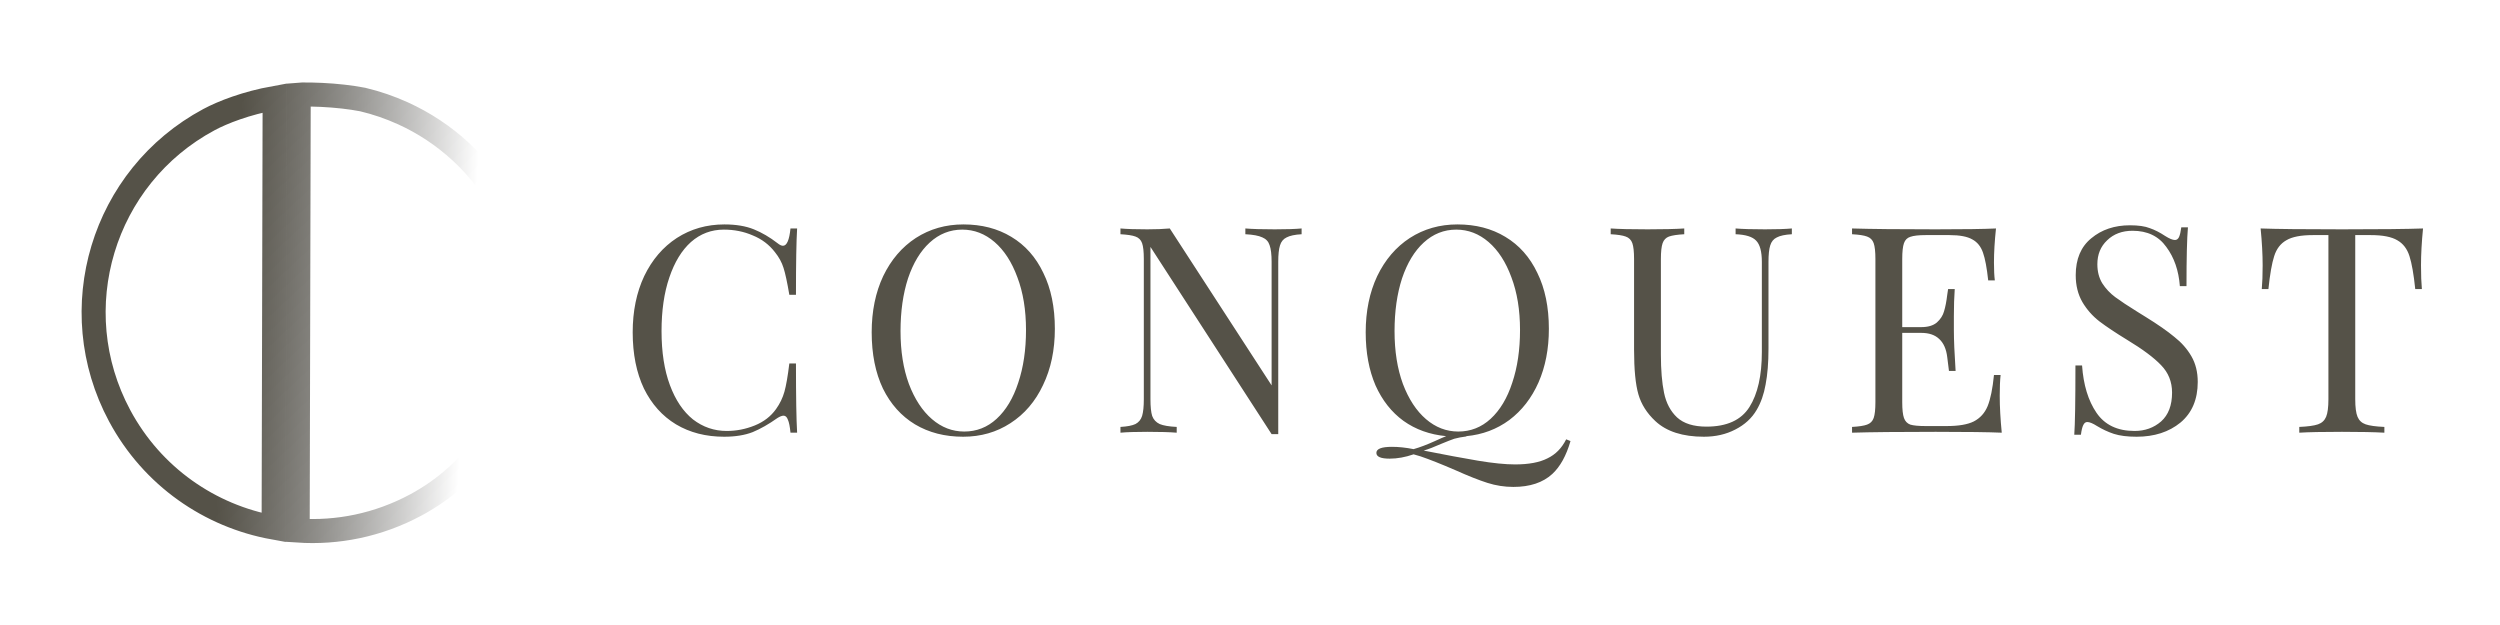
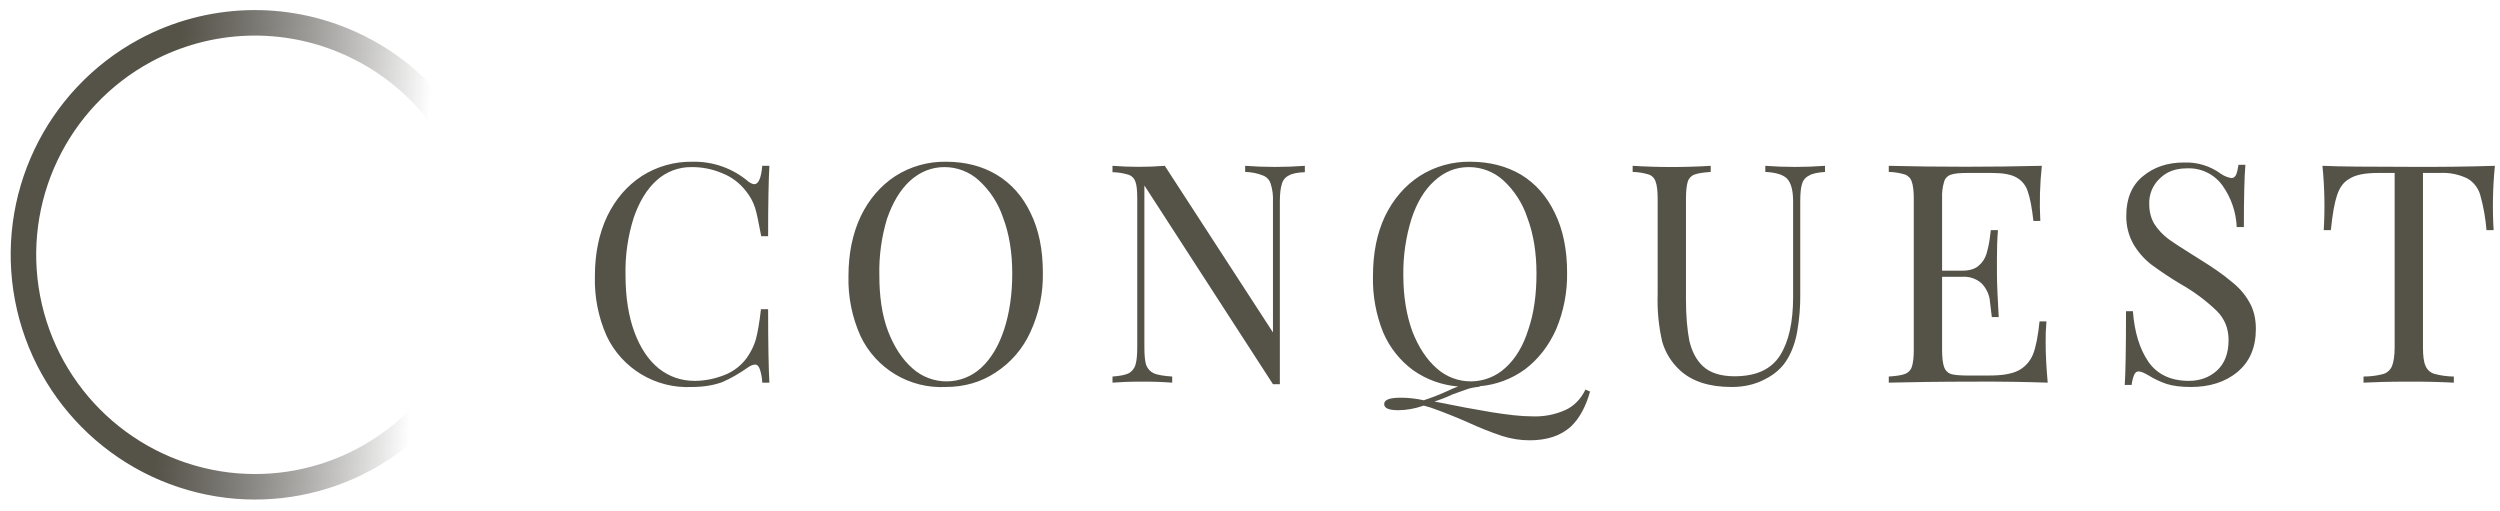
- <svg xmlns="http://www.w3.org/2000/svg" width="104" height="26" viewBox="0 0 104 26" fill="none">
-   <path d="M30.136 9.336C30.616 9.336 31.024 9.404 31.36 9.54C31.696 9.676 32.024 9.868 32.344 10.116C32.432 10.188 32.508 10.224 32.572 10.224C32.732 10.224 32.836 9.984 32.884 9.504H33.16C33.128 10.024 33.112 10.944 33.112 12.264H32.836C32.748 11.744 32.668 11.372 32.596 11.148C32.524 10.916 32.404 10.696 32.236 10.488C31.996 10.176 31.688 9.944 31.312 9.792C30.944 9.632 30.544 9.552 30.112 9.552C29.592 9.552 29.136 9.724 28.744 10.068C28.36 10.412 28.06 10.904 27.844 11.544C27.628 12.176 27.52 12.92 27.52 13.776C27.52 14.648 27.636 15.396 27.868 16.02C28.1 16.644 28.42 17.12 28.828 17.448C29.244 17.768 29.712 17.928 30.232 17.928C30.632 17.928 31.02 17.852 31.396 17.7C31.772 17.548 32.068 17.32 32.284 17.016C32.444 16.792 32.56 16.552 32.632 16.296C32.704 16.04 32.772 15.648 32.836 15.12H33.112C33.112 16.496 33.128 17.456 33.16 18H32.884C32.86 17.744 32.824 17.564 32.776 17.46C32.736 17.348 32.676 17.292 32.596 17.292C32.532 17.292 32.448 17.324 32.344 17.388C31.984 17.644 31.64 17.84 31.312 17.976C30.984 18.104 30.588 18.168 30.124 18.168C29.364 18.168 28.696 17.996 28.12 17.652C27.552 17.308 27.108 16.812 26.788 16.164C26.476 15.508 26.32 14.728 26.32 13.824C26.32 12.944 26.48 12.164 26.8 11.484C27.128 10.804 27.58 10.276 28.156 9.9C28.74 9.524 29.4 9.336 30.136 9.336ZM40.078 9.336C40.838 9.336 41.502 9.508 42.07 9.852C42.646 10.196 43.09 10.696 43.402 11.352C43.722 12 43.882 12.776 43.882 13.68C43.882 14.56 43.718 15.34 43.39 16.02C43.07 16.7 42.618 17.228 42.034 17.604C41.458 17.98 40.802 18.168 40.066 18.168C39.306 18.168 38.638 17.996 38.062 17.652C37.494 17.308 37.05 16.812 36.73 16.164C36.418 15.508 36.262 14.728 36.262 13.824C36.262 12.944 36.422 12.164 36.742 11.484C37.07 10.804 37.522 10.276 38.098 9.9C38.682 9.524 39.342 9.336 40.078 9.336ZM40.03 9.552C39.518 9.552 39.066 9.732 38.674 10.092C38.29 10.444 37.99 10.94 37.774 11.58C37.566 12.22 37.462 12.952 37.462 13.776C37.462 14.608 37.578 15.34 37.81 15.972C38.05 16.604 38.37 17.092 38.77 17.436C39.17 17.78 39.618 17.952 40.114 17.952C40.626 17.952 41.074 17.776 41.458 17.424C41.85 17.064 42.15 16.564 42.358 15.924C42.574 15.284 42.682 14.552 42.682 13.728C42.682 12.896 42.562 12.164 42.322 11.532C42.09 10.9 41.774 10.412 41.374 10.068C40.974 9.724 40.526 9.552 40.03 9.552ZM54.147 9.744C53.867 9.76 53.659 9.804 53.523 9.876C53.387 9.94 53.295 10.052 53.247 10.212C53.199 10.364 53.175 10.592 53.175 10.896V18.06H52.899L47.859 10.272V16.608C47.859 16.92 47.883 17.152 47.931 17.304C47.987 17.456 48.091 17.568 48.243 17.64C48.395 17.704 48.631 17.744 48.951 17.76V18C48.663 17.976 48.255 17.964 47.727 17.964C47.247 17.964 46.875 17.976 46.611 18V17.76C46.891 17.744 47.099 17.704 47.235 17.64C47.371 17.568 47.463 17.456 47.511 17.304C47.559 17.144 47.583 16.912 47.583 16.608V10.776C47.583 10.472 47.559 10.252 47.511 10.116C47.463 9.98 47.371 9.888 47.235 9.84C47.107 9.792 46.899 9.76 46.611 9.744V9.504C46.875 9.528 47.247 9.54 47.727 9.54C48.087 9.54 48.399 9.528 48.663 9.504L52.899 16.032V10.896C52.899 10.584 52.871 10.352 52.815 10.2C52.767 10.048 52.667 9.94 52.515 9.876C52.363 9.804 52.127 9.76 51.807 9.744V9.504C52.095 9.528 52.503 9.54 53.031 9.54C53.511 9.54 53.883 9.528 54.147 9.504V9.744ZM65.333 18.348C65.157 18.956 64.905 19.412 64.577 19.716C64.185 20.076 63.645 20.256 62.957 20.256C62.589 20.256 62.229 20.2 61.877 20.088C61.525 19.976 61.081 19.8 60.545 19.56C59.953 19.304 59.469 19.112 59.093 18.984L58.805 18.9C58.461 19.02 58.129 19.08 57.809 19.08C57.441 19.08 57.257 19 57.257 18.84C57.257 18.672 57.473 18.588 57.905 18.588C58.185 18.588 58.485 18.62 58.805 18.684C59.061 18.612 59.357 18.5 59.693 18.348C59.901 18.252 60.057 18.184 60.161 18.144C59.481 18.08 58.889 17.868 58.385 17.508C57.889 17.148 57.501 16.656 57.221 16.032C56.949 15.4 56.813 14.664 56.813 13.824C56.813 12.944 56.973 12.164 57.293 11.484C57.621 10.804 58.073 10.276 58.649 9.9C59.233 9.524 59.893 9.336 60.629 9.336C61.389 9.336 62.053 9.508 62.621 9.852C63.197 10.196 63.641 10.696 63.953 11.352C64.273 12 64.433 12.776 64.433 13.68C64.433 14.512 64.289 15.256 64.001 15.912C63.713 16.56 63.309 17.08 62.789 17.472C62.269 17.856 61.673 18.08 61.001 18.144V18.156C60.809 18.18 60.641 18.212 60.497 18.252C60.361 18.3 60.177 18.372 59.945 18.468C59.657 18.596 59.417 18.688 59.225 18.744C60.113 18.92 60.865 19.06 61.481 19.164C62.105 19.268 62.621 19.32 63.029 19.32C63.597 19.32 64.045 19.236 64.373 19.068C64.709 18.908 64.969 18.644 65.153 18.276L65.333 18.348ZM58.013 13.776C58.013 14.608 58.129 15.34 58.361 15.972C58.601 16.604 58.921 17.092 59.321 17.436C59.721 17.78 60.169 17.952 60.665 17.952C61.177 17.952 61.625 17.776 62.009 17.424C62.401 17.064 62.701 16.564 62.909 15.924C63.125 15.284 63.233 14.552 63.233 13.728C63.233 12.896 63.113 12.164 62.873 11.532C62.641 10.9 62.325 10.412 61.925 10.068C61.525 9.724 61.077 9.552 60.581 9.552C60.069 9.552 59.617 9.732 59.225 10.092C58.841 10.444 58.541 10.94 58.325 11.58C58.117 12.22 58.013 12.952 58.013 13.776ZM74.541 9.744C74.261 9.76 74.053 9.804 73.917 9.876C73.781 9.94 73.689 10.052 73.641 10.212C73.593 10.364 73.569 10.592 73.569 10.896V14.508C73.569 15.084 73.529 15.58 73.449 15.996C73.377 16.404 73.253 16.756 73.077 17.052C72.877 17.396 72.581 17.668 72.189 17.868C71.805 18.068 71.369 18.168 70.881 18.168C70.001 18.168 69.329 17.952 68.865 17.52C68.513 17.192 68.277 16.82 68.157 16.404C68.037 15.988 67.977 15.368 67.977 14.544V10.776C67.977 10.472 67.953 10.252 67.905 10.116C67.857 9.98 67.765 9.888 67.629 9.84C67.501 9.792 67.293 9.76 67.005 9.744V9.504C67.341 9.528 67.853 9.54 68.541 9.54C69.189 9.54 69.697 9.528 70.065 9.504V9.744C69.777 9.76 69.565 9.792 69.429 9.84C69.301 9.888 69.213 9.98 69.165 10.116C69.117 10.252 69.093 10.472 69.093 10.776V14.748C69.093 15.388 69.137 15.92 69.225 16.344C69.313 16.768 69.493 17.108 69.765 17.364C70.045 17.62 70.453 17.748 70.989 17.748C71.837 17.748 72.433 17.476 72.777 16.932C73.121 16.388 73.293 15.624 73.293 14.64V10.896C73.293 10.464 73.213 10.168 73.053 10.008C72.901 9.848 72.617 9.76 72.201 9.744V9.504C72.489 9.528 72.897 9.54 73.425 9.54C73.905 9.54 74.277 9.528 74.541 9.504V9.744ZM83.189 16.464C83.189 16.92 83.217 17.432 83.273 18C82.729 17.976 81.813 17.964 80.525 17.964C78.989 17.964 77.829 17.976 77.045 18V17.76C77.333 17.744 77.541 17.712 77.669 17.664C77.805 17.616 77.897 17.524 77.945 17.388C77.993 17.252 78.017 17.032 78.017 16.728V10.776C78.017 10.472 77.993 10.252 77.945 10.116C77.897 9.98 77.805 9.888 77.669 9.84C77.541 9.792 77.333 9.76 77.045 9.744V9.504C77.829 9.528 78.989 9.54 80.525 9.54C81.701 9.54 82.537 9.528 83.033 9.504C82.977 10.032 82.949 10.504 82.949 10.92C82.949 11.232 82.961 11.48 82.985 11.664H82.709C82.653 11.144 82.581 10.76 82.493 10.512C82.405 10.256 82.257 10.072 82.049 9.96C81.841 9.84 81.525 9.78 81.101 9.78H80.105C79.817 9.78 79.605 9.804 79.469 9.852C79.341 9.892 79.253 9.98 79.205 10.116C79.157 10.252 79.133 10.472 79.133 10.776V13.608H79.925C80.205 13.608 80.421 13.544 80.573 13.416C80.725 13.28 80.825 13.124 80.873 12.948C80.929 12.764 80.973 12.536 81.005 12.264L81.041 12.024H81.317C81.293 12.36 81.281 12.736 81.281 13.152V13.728C81.281 14.136 81.305 14.704 81.353 15.432H81.077C81.069 15.376 81.045 15.184 81.005 14.856C80.965 14.52 80.853 14.268 80.669 14.1C80.493 13.932 80.245 13.848 79.925 13.848H79.133V16.728C79.133 17.032 79.157 17.252 79.205 17.388C79.253 17.524 79.341 17.616 79.469 17.664C79.605 17.704 79.817 17.724 80.105 17.724H80.981C81.477 17.724 81.853 17.66 82.109 17.532C82.373 17.396 82.565 17.184 82.685 16.896C82.805 16.6 82.893 16.168 82.949 15.6H83.225C83.201 15.816 83.189 16.104 83.189 16.464ZM88.606 9.372C88.958 9.372 89.234 9.412 89.434 9.492C89.642 9.564 89.854 9.672 90.07 9.816C90.246 9.928 90.382 9.984 90.478 9.984C90.55 9.984 90.606 9.944 90.646 9.864C90.686 9.776 90.718 9.64 90.742 9.456H91.018C90.978 9.92 90.958 10.736 90.958 11.904H90.682C90.634 11.256 90.446 10.712 90.118 10.272C89.798 9.824 89.33 9.6 88.714 9.6C88.282 9.6 87.93 9.732 87.658 9.996C87.386 10.252 87.25 10.584 87.25 10.992C87.25 11.296 87.318 11.56 87.454 11.784C87.598 12.008 87.778 12.2 87.994 12.36C88.21 12.52 88.518 12.724 88.918 12.972L89.266 13.188C89.77 13.5 90.166 13.776 90.454 14.016C90.75 14.248 90.986 14.516 91.162 14.82C91.338 15.124 91.426 15.48 91.426 15.888C91.426 16.616 91.186 17.18 90.706 17.58C90.226 17.972 89.618 18.168 88.882 18.168C88.498 18.168 88.182 18.128 87.934 18.048C87.694 17.968 87.462 17.86 87.238 17.724C87.062 17.612 86.926 17.556 86.83 17.556C86.758 17.556 86.702 17.6 86.662 17.688C86.622 17.768 86.59 17.9 86.566 18.084H86.29C86.322 17.644 86.338 16.684 86.338 15.204H86.614C86.67 16.012 86.87 16.668 87.214 17.172C87.558 17.676 88.086 17.928 88.798 17.928C89.23 17.928 89.598 17.796 89.902 17.532C90.206 17.26 90.358 16.86 90.358 16.332C90.358 15.884 90.206 15.504 89.902 15.192C89.606 14.88 89.134 14.528 88.486 14.136C88.014 13.848 87.63 13.592 87.334 13.368C87.046 13.144 86.81 12.876 86.626 12.564C86.442 12.244 86.35 11.872 86.35 11.448C86.35 10.776 86.566 10.264 86.998 9.912C87.43 9.552 87.966 9.372 88.606 9.372ZM100.798 9.504C100.742 10.072 100.714 10.584 100.714 11.04C100.714 11.44 100.726 11.768 100.75 12.024H100.474C100.41 11.408 100.33 10.952 100.234 10.656C100.138 10.352 99.97 10.132 99.73 9.996C99.49 9.852 99.122 9.78 98.626 9.78H97.978V16.608C97.978 16.944 98.01 17.188 98.074 17.34C98.138 17.492 98.25 17.596 98.41 17.652C98.57 17.708 98.83 17.744 99.19 17.76V18C98.774 17.976 98.186 17.964 97.426 17.964C96.626 17.964 96.034 17.976 95.65 18V17.76C96.01 17.744 96.27 17.708 96.43 17.652C96.59 17.596 96.702 17.492 96.766 17.34C96.83 17.188 96.862 16.944 96.862 16.608V9.78H96.214C95.718 9.78 95.35 9.852 95.11 9.996C94.87 10.132 94.702 10.352 94.606 10.656C94.51 10.952 94.43 11.408 94.366 12.024H94.09C94.114 11.768 94.126 11.44 94.126 11.04C94.126 10.584 94.098 10.072 94.042 9.504C94.706 9.528 95.834 9.54 97.426 9.54C99.01 9.54 100.134 9.528 100.798 9.504Z" fill="#555248" />
-   <path d="M21.682 15.534C21.103 17.376 19.814 19.658 17.292 21.01C15.728 21.849 14.031 22.183 12.383 22.071L12.426 3.943C12.478 3.939 12.53 3.935 12.582 3.931C13.068 3.928 13.666 3.949 14.28 4.019C14.554 4.05 14.825 4.09 15.086 4.14C15.659 4.276 16.217 4.467 16.754 4.71C18.51 5.506 20.028 6.863 21.01 8.694C21.82 10.206 22.16 11.842 22.08 13.437C22.047 13.975 21.927 14.716 21.682 15.534ZM11.425 4.075L11.383 21.947C8.744 21.471 6.341 19.838 4.976 17.292C2.602 12.864 4.266 7.35 8.694 4.976C9.267 4.669 10.246 4.288 11.425 4.075Z" stroke="url(#paint0_linear_0:495)" />
+ <svg xmlns="http://www.w3.org/2000/svg" fill="none" viewBox="0 0 98 20">
+   <path d="M27.14 6.34a3.27 3.27 0 012.2.78c.1.07.17.1.23.1.16 0 .27-.24.31-.72h.28c-.03.52-.05 1.44-.05 2.76h-.27c-.1-.52-.17-.89-.24-1.11a1.98 1.98 0 00-.36-.66 2.17 2.17 0 00-.93-.7 2.98 2.98 0 00-1.2-.24 2 2 0 00-1.37.52c-.38.34-.68.83-.9 1.47a6.91 6.91 0 00-.32 2.24c0 .87.12 1.62.35 2.24.23.62.55 1.1.96 1.43.41.32.88.48 1.4.48.4 0 .79-.08 1.17-.23a1.96 1.96 0 00.88-.68c.16-.23.28-.47.35-.72.07-.26.14-.65.2-1.18h.28c0 1.38.02 2.34.05 2.88h-.28a1.83 1.83 0 00-.1-.54c-.04-.11-.1-.17-.18-.17a.53.53 0 00-.26.1c-.36.25-.7.45-1.03.59-.33.12-.72.19-1.19.19a3.5 3.5 0 01-3.34-2 5.4 5.4 0 01-.46-2.35c0-.88.16-1.66.48-2.34.33-.68.78-1.2 1.36-1.58a3.58 3.58 0 011.98-.56zm9.94 0c.76 0 1.42.17 1.99.51.58.35 1.02.85 1.33 1.5.32.65.48 1.43.48 2.33a5.3 5.3 0 01-.49 2.34 3.7 3.7 0 01-1.36 1.58c-.57.38-1.23.57-1.96.57a3.5 3.5 0 01-3.34-2 5.4 5.4 0 01-.47-2.35c0-.88.16-1.66.48-2.34.33-.68.78-1.2 1.36-1.58a3.58 3.58 0 011.98-.56zm-.05.21c-.51 0-.96.18-1.36.54-.38.35-.68.85-.9 1.49a7.1 7.1 0 00-.3 2.2c0 .83.1 1.56.34 2.2.24.62.56 1.11.96 1.46a2 2 0 002.69-.02c.39-.36.69-.86.9-1.5.21-.64.32-1.37.32-2.2 0-.82-.12-1.56-.36-2.19a3.45 3.45 0 00-.95-1.46 2 2 0 00-1.34-.52zm14.12.2c-.28.01-.5.05-.63.13a.51.51 0 00-.27.33c-.05.15-.08.38-.08.69v7.16h-.27l-5.04-7.79v6.34c0 .31.02.54.07.7.06.15.16.26.31.33.15.06.4.1.71.12V15a15.76 15.76 0 00-1.22-.04c-.48 0-.86.02-1.12.04v-.24c.28-.02.49-.06.62-.12a.55.55 0 00.28-.34c.05-.16.07-.39.07-.7V7.79c0-.3-.02-.53-.07-.66a.43.43 0 00-.27-.28 2.3 2.3 0 00-.63-.1V6.5a13.15 13.15 0 002.05 0l4.24 6.53V7.9a2 2 0 00-.09-.7.5.5 0 00-.3-.32 1.98 1.98 0 00-.7-.14V6.5a15.76 15.76 0 002.34 0v.24zm11.18 8.6c-.17.6-.42 1.06-.75 1.37-.4.36-.93.54-1.62.54-.37 0-.73-.06-1.08-.17a13.2 13.2 0 01-1.33-.53 20.4 20.4 0 00-1.46-.58l-.28-.08c-.35.12-.68.18-1 .18-.37 0-.55-.08-.55-.24 0-.17.21-.25.65-.25.28 0 .58.03.9.1.25-.08.55-.19.88-.34.21-.1.37-.17.47-.2a3.57 3.57 0 01-1.77-.64 3.6 3.6 0 01-1.17-1.48 5.55 5.55 0 01-.4-2.2c0-.89.15-1.67.47-2.35.33-.68.78-1.2 1.36-1.58a3.58 3.58 0 011.98-.56c.76 0 1.42.17 2 .51.57.35 1.01.85 1.32 1.5.32.65.48 1.43.48 2.33a5.5 5.5 0 01-.43 2.23c-.29.65-.7 1.17-1.21 1.56a3.51 3.51 0 01-1.79.67v.02c-.2.02-.36.05-.5.1l-.56.2a5.96 5.96 0 01-.71.28c.88.18 1.64.32 2.25.42.63.1 1.14.16 1.55.16a2.9 2.9 0 001.34-.25c.34-.16.6-.43.78-.8l.18.08zm-7.32-4.57c0 .83.12 1.56.35 2.2.24.62.56 1.11.96 1.46a2 2 0 002.69-.02c.4-.36.7-.86.9-1.5.22-.64.32-1.37.32-2.2 0-.82-.12-1.56-.36-2.19a3.45 3.45 0 00-.94-1.46 2 2 0 00-1.35-.52c-.51 0-.96.18-1.35.54-.39.35-.69.85-.9 1.49a7.1 7.1 0 00-.32 2.2zm16.53-4.04c-.28.02-.49.06-.62.14a.51.51 0 00-.28.33c-.05.15-.07.38-.07.69v3.6a8 8 0 01-.12 1.5c-.07.4-.2.76-.37 1.05-.2.35-.5.62-.9.82-.38.2-.81.3-1.3.3-.88 0-1.55-.22-2.02-.65a2.44 2.44 0 01-.7-1.12 7.18 7.18 0 01-.18-1.86V7.78c0-.3-.03-.53-.08-.66a.43.43 0 00-.27-.28 2.3 2.3 0 00-.63-.1V6.5a24.84 24.84 0 003.06 0v.24c-.28.02-.5.05-.63.1a.43.43 0 00-.27.28c-.04.13-.07.35-.07.66v3.97c0 .64.05 1.17.13 1.6.1.42.27.76.54 1.01.28.26.7.39 1.23.39.85 0 1.44-.27 1.79-.82.34-.54.51-1.3.51-2.29V7.9c0-.44-.08-.73-.24-.9-.15-.15-.43-.24-.85-.26V6.5a15.76 15.76 0 002.34 0v.24zm8.65 6.72c0 .46.03.97.08 1.54a71.54 71.54 0 00-2.75-.04c-1.53 0-2.7.02-3.48.04v-.24c.3-.02.5-.05.63-.1a.43.43 0 00.27-.27c.05-.14.08-.36.08-.66V7.78c0-.3-.03-.53-.08-.66a.43.43 0 00-.27-.28 2.3 2.3 0 00-.63-.1V6.5a123.72 123.72 0 006 0 13.57 13.57 0 00-.06 2.16h-.27c-.06-.52-.13-.9-.22-1.15a.94.94 0 00-.44-.55c-.2-.12-.53-.18-.95-.18h-1c-.28 0-.5.02-.63.07a.4.4 0 00-.26.27 2 2 0 00-.08.66v2.83h.8c.28 0 .5-.07.64-.2a.96.96 0 00.3-.46 4 4 0 00.14-.69l.03-.24h.28c-.03.34-.04.72-.04 1.13v.58c0 .4.03.97.07 1.7h-.27a49.51 49.51 0 01-.07-.57 1.17 1.17 0 00-.34-.76 1.03 1.03 0 00-.74-.25h-.8v2.88c0 .3.03.52.08.66a.43.43 0 00.26.27c.14.04.35.06.64.06h.87c.5 0 .87-.06 1.13-.19.26-.13.46-.35.58-.63.12-.3.2-.73.26-1.3h.27a8.2 8.2 0 00-.03.86zm5.42-7.09a2.3 2.3 0 011.46.45 1 1 0 00.4.16c.08 0 .14-.04.18-.12.04-.08.07-.22.1-.4h.27c-.04.46-.06 1.28-.06 2.44h-.28a3.04 3.04 0 00-.56-1.63 1.62 1.62 0 00-1.4-.67c-.44 0-.79.13-1.06.4a1.3 1.3 0 00-.41 1c0 .3.07.56.2.78.15.23.33.42.54.58.22.16.53.36.93.61l.35.22c.5.31.9.59 1.18.83.3.23.54.5.71.8.18.3.27.66.27 1.07 0 .73-.24 1.29-.72 1.69-.48.4-1.1.59-1.83.59-.38 0-.7-.04-.95-.12a3.43 3.43 0 01-.7-.33c-.17-.1-.3-.16-.4-.16-.07 0-.13.04-.17.13a1.5 1.5 0 00-.1.4h-.27c.03-.45.05-1.4.05-2.89h.27c.06.81.26 1.47.6 1.97s.88.76 1.59.76c.43 0 .8-.13 1.1-.4.3-.27.46-.67.46-1.2 0-.45-.15-.83-.46-1.14a7 7 0 00-1.41-1.05 14.27 14.27 0 01-1.16-.77 2.83 2.83 0 01-.7-.8 2.2 2.2 0 01-.28-1.12c0-.67.22-1.19.65-1.54.43-.36.97-.54 1.6-.54zm12.19.13a15.8 15.8 0 00-.05 2.52h-.28a7.22 7.22 0 00-.24-1.36 1.1 1.1 0 00-.5-.66 2.2 2.2 0 00-1.1-.22h-.65v6.83c0 .33.03.58.1.73a.54.54 0 00.33.31 3 3 0 00.78.11V15a32.75 32.75 0 00-1.76-.04c-.8 0-1.4.02-1.78.04v-.24a3 3 0 00.78-.1.54.54 0 00.34-.32c.06-.15.1-.4.1-.73V6.78h-.66c-.5 0-.86.07-1.1.22-.24.13-.4.35-.5.66-.1.3-.18.75-.24 1.36h-.28a15.8 15.8 0 00-.05-2.52c.67.03 1.8.04 3.39.04a89 89 0 003.37-.04z" fill="#555248" />
+   <path d="M18.01 5.7A9.1 9.1 0 0114.29 18a9.05 9.05 0 01-5.35 1.02A9.1 9.1 0 015.69 1.98a9.07 9.07 0 018.06-.27 9.05 9.05 0 014.26 3.98z" stroke="url(#paint0_linear)" />
  <defs>
-     <linearGradient id="paint0_linear_0:495" x1="3.756" y1="11.723" x2="23.965" y2="12.992" gradientUnits="userSpaceOnUse">
-       <stop offset="0.288" stop-color="#555248" />
-       <stop offset="0.78" stop-color="#1B1A17" stop-opacity="0" />
+     <linearGradient id="paint0_linear" x1=".76" y1="8.72" x2="20.96" y2="9.99" gradientUnits="userSpaceOnUse">
+       <stop offset=".29" stop-color="#555248" />
+       <stop offset=".78" stop-color="#1B1A17" stop-opacity="0" />
    </linearGradient>
  </defs>
</svg>
